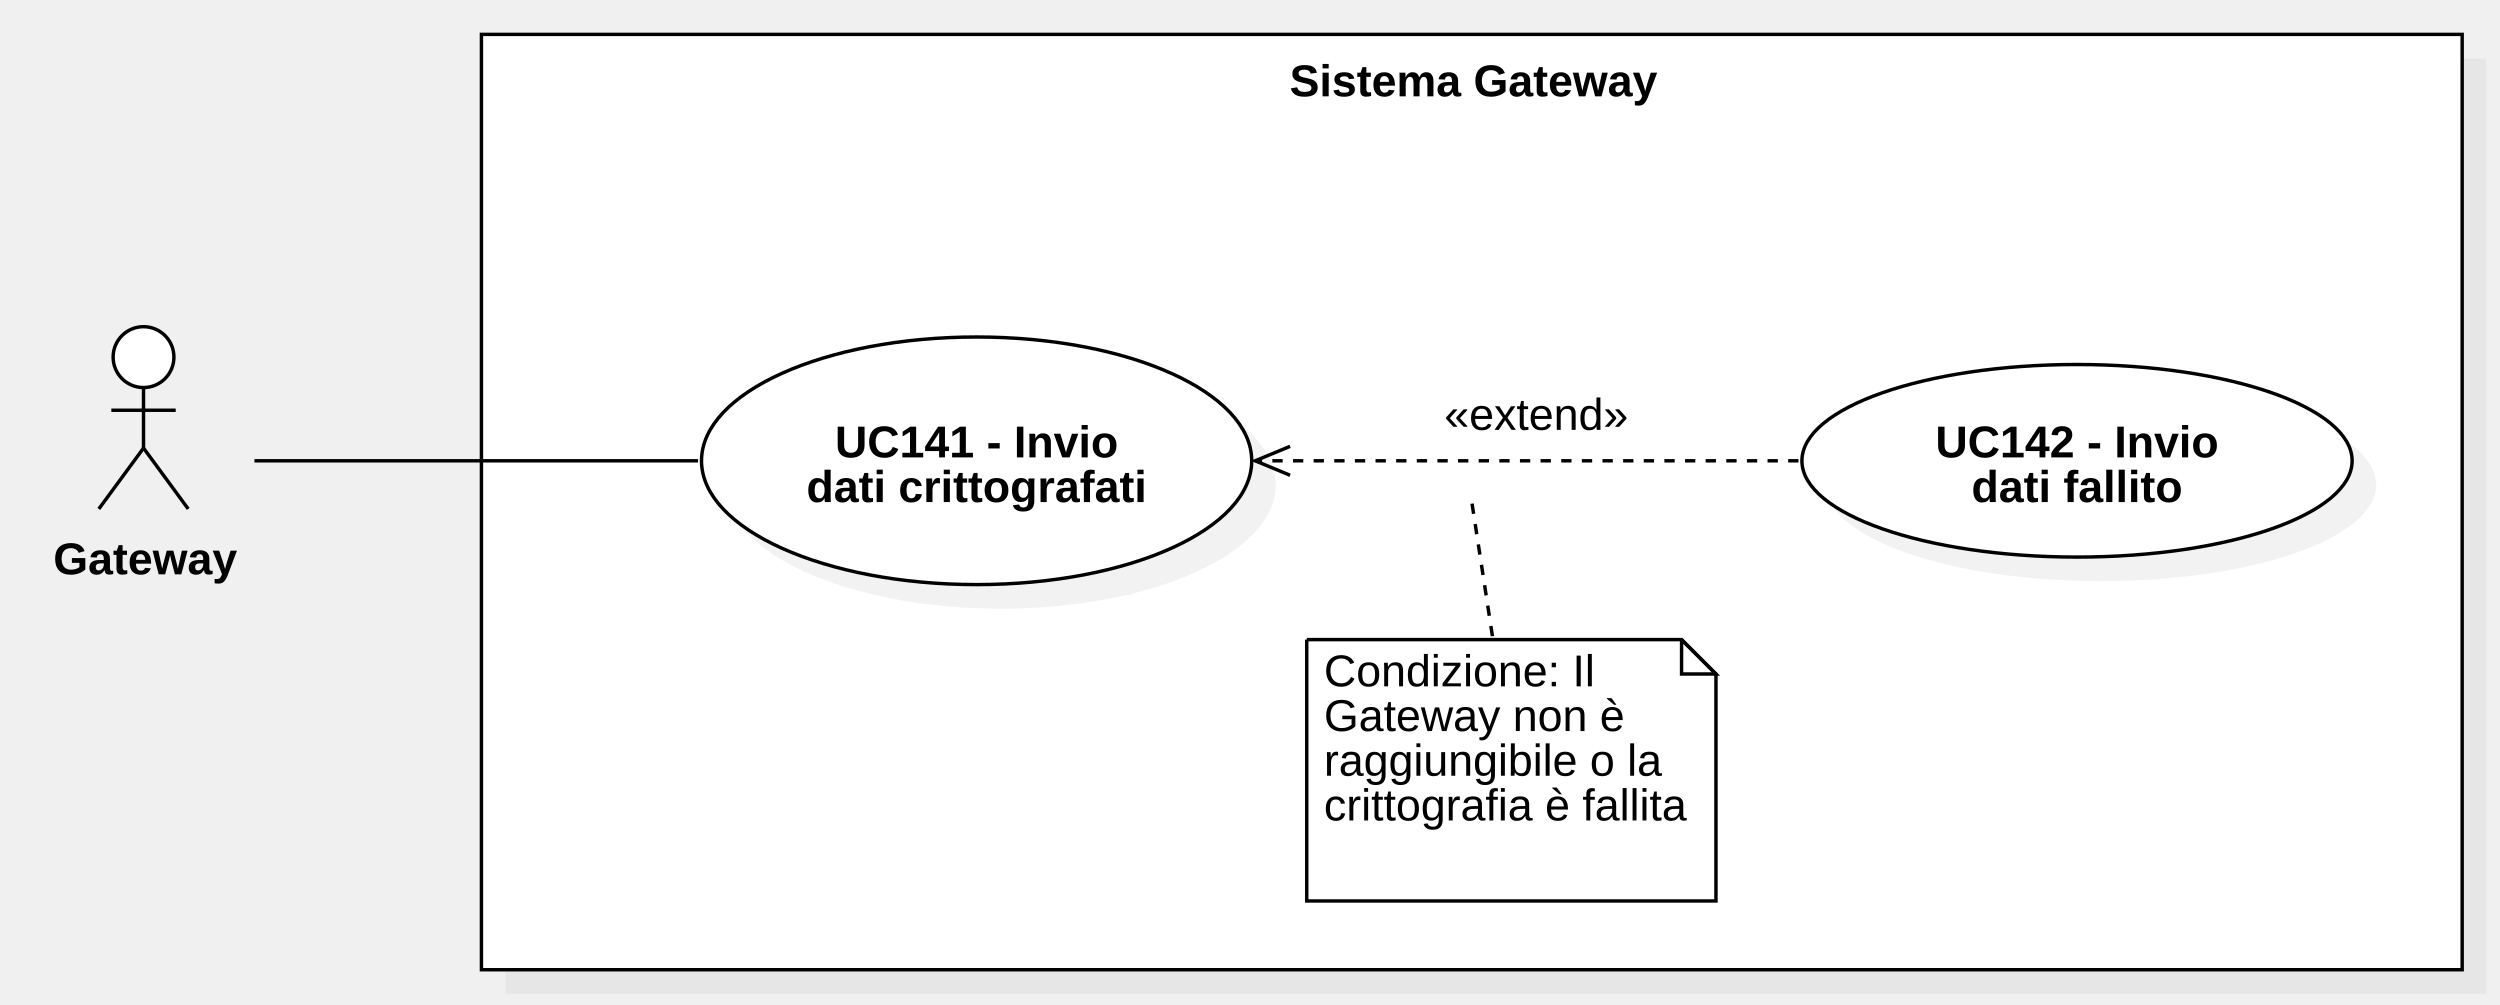
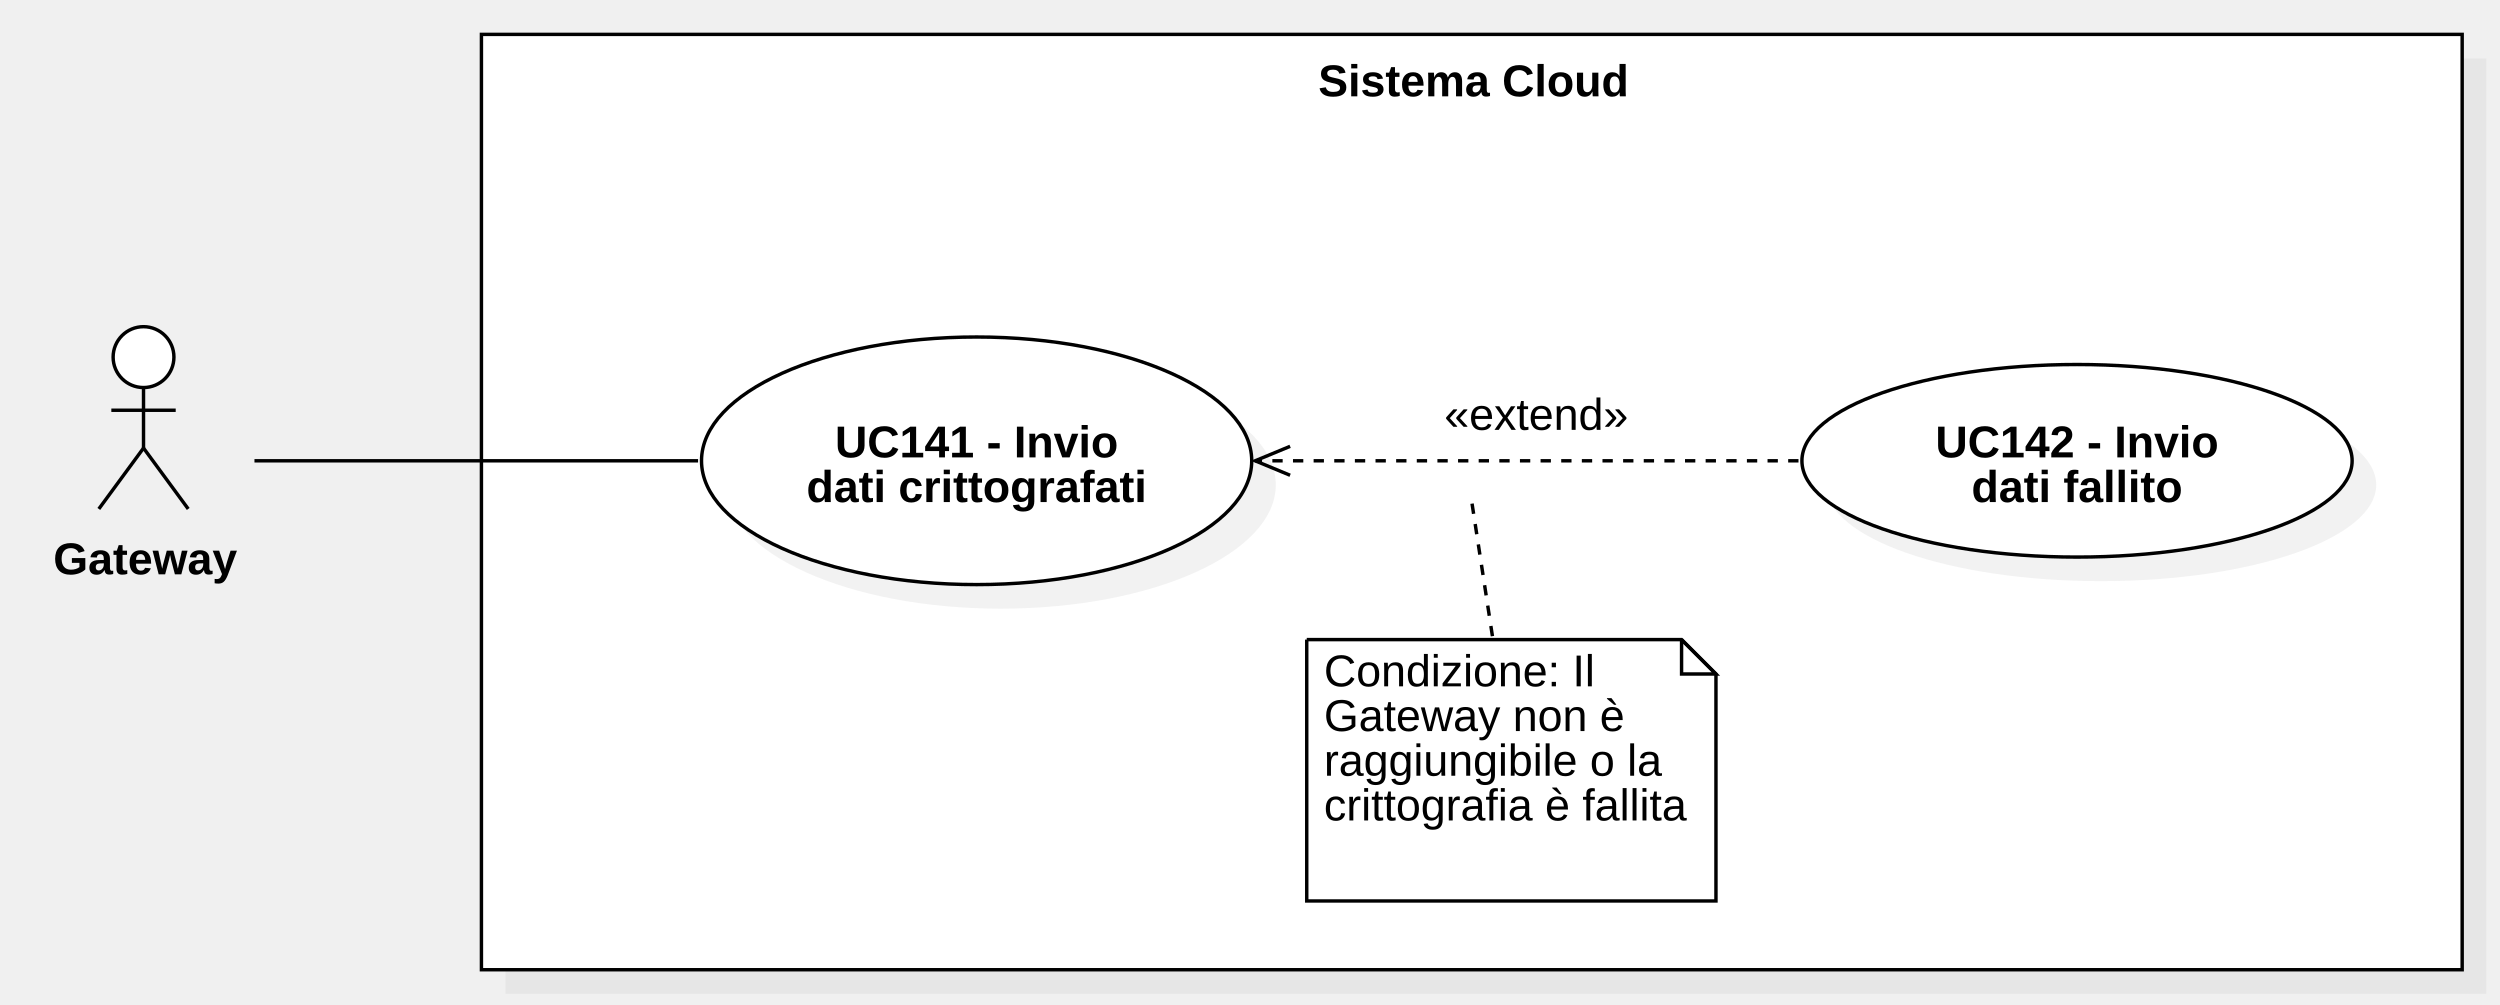
<svg xmlns="http://www.w3.org/2000/svg" version="1.1" width="727" height="292">
  <defs />
  <g>
    <g>
      <rect fill="#C0C0C0" stroke="none" x="433" y="478" width="576" height="272" transform="matrix(1 0 0 1 -286 -461)" fill-opacity="0.2" />
    </g>
    <g>
      <rect fill="#ffffff" stroke="none" x="426" y="471" width="576" height="272" transform="matrix(1 0 0 1 -286 -461)" />
    </g>
    <g>
      <path fill="none" stroke="#000000" paint-order="fill stroke markers" d=" M 140 10 L 716 10 L 716 282 L 140 282 L 140 10 Z Z" stroke-miterlimit="10" stroke-dasharray="" />
    </g>
    <g>
      <g>
        <path fill="none" stroke="none" />
-         <text fill="#000000" stroke="none" font-family="Arial" font-size="13px" font-style="normal" font-weight="bold" text-decoration="undefined" x="714.5" y="484.5" text-anchor="middle" dominant-baseline="central" transform="matrix(1 0 0 1 -286 -461)">Sistema Gateway</text>
+         <text fill="#000000" stroke="none" font-family="Arial" font-size="13px" font-style="normal" font-weight="bold" text-decoration="undefined" x="714.5" y="484.5" text-anchor="middle" dominant-baseline="central" transform="matrix(1 0 0 1 -286 -461)">Sistema Cloud</text>
      </g>
    </g>
    <g>
      <path fill="#ffffff" stroke="none" paint-order="stroke fill markers" d=" M 32.896 103.85 C 32.896 98.962 36.854 95 41.736 95 C 46.619 95 50.576 98.962 50.576 103.85 C 50.576 108.738 46.619 112.7 41.736 112.7 C 36.854 112.7 32.896 108.738 32.896 103.85 Z" />
    </g>
    <g>
      <path fill="none" stroke="#000000" paint-order="fill stroke markers" d=" M 32.896 103.85 C 32.896 98.962 36.854 95 41.736 95 C 46.619 95 50.576 98.962 50.576 103.85 C 50.576 108.738 46.619 112.7 41.736 112.7 C 36.854 112.7 32.896 108.738 32.896 103.85 Z" stroke-miterlimit="10" stroke-dasharray="" />
    </g>
    <g>
      <path fill="none" stroke="#000000" paint-order="fill stroke markers" d=" M 41.736 112.7 L 41.736 130.3" stroke-miterlimit="10" stroke-dasharray="" />
    </g>
    <g>
      <path fill="none" stroke="#000000" paint-order="fill stroke markers" d=" M 32.376 119.3 L 51.096 119.3" stroke-miterlimit="10" stroke-dasharray="" />
    </g>
    <g>
      <path fill="none" stroke="#000000" paint-order="fill stroke markers" d=" M 41.736 130.3 L 28.736 148" stroke-miterlimit="10" stroke-dasharray="" />
    </g>
    <g>
      <path fill="none" stroke="#000000" paint-order="fill stroke markers" d=" M 41.736 130.3 L 54.736 148" stroke-miterlimit="10" stroke-dasharray="" />
    </g>
    <g>
      <g>
        <path fill="none" stroke="none" />
        <text fill="#000000" stroke="none" font-family="Arial" font-size="13px" font-style="normal" font-weight="bold" text-decoration="undefined" x="328.236" y="623.5" text-anchor="middle" dominant-baseline="central" transform="matrix(1 0 0 1 -286 -461)">Gateway</text>
      </g>
    </g>
    <g>
      <path fill="#C0C0C0" stroke="none" paint-order="stroke fill markers" d=" M 211 141 C 211 121.118 246.817 105 291 105 C 335.183 105 371 121.118 371 141 C 371 160.882 335.183 177 291 177 C 246.817 177 211 160.882 211 141 Z" fill-opacity="0.2" />
    </g>
    <g>
      <path fill="#ffffff" stroke="none" paint-order="stroke fill markers" d=" M 204 134 C 204 114.118 239.817 98 284 98 C 328.183 98 364 114.118 364 134 C 364 153.882 328.183 170 284 170 C 239.817 170 204 153.882 204 134 Z" />
    </g>
    <g>
      <path fill="none" stroke="#000000" paint-order="fill stroke markers" d=" M 204 134 C 204 114.118 239.817 98 284 98 C 328.183 98 364 114.118 364 134 C 364 153.882 328.183 170 284 170 C 239.817 170 204 153.882 204 134 Z" stroke-miterlimit="10" stroke-dasharray="" />
    </g>
    <g>
      <g>
        <path fill="none" stroke="none" />
        <text fill="#000000" stroke="none" font-family="Arial" font-size="13px" font-style="normal" font-weight="bold" text-decoration="undefined" x="570" y="589.5" text-anchor="middle" dominant-baseline="central" transform="matrix(1 0 0 1 -286 -461)">UC141 - Invio</text>
        <text fill="#000000" stroke="none" font-family="Arial" font-size="13px" font-style="normal" font-weight="bold" text-decoration="undefined" x="570" y="602.5" text-anchor="middle" dominant-baseline="central" transform="matrix(1 0 0 1 -286 -461)">dati crittografati</text>
      </g>
    </g>
    <g>
      <path fill="none" stroke="#000000" paint-order="fill stroke markers" d=" M 74 134 L 203 134" stroke-miterlimit="10" stroke-dasharray="" />
    </g>
    <g>
      <path fill="#C0C0C0" stroke="none" paint-order="stroke fill markers" d=" M 531 141 C 531 125.536 566.817 113 611 113 C 655.183 113 691 125.536 691 141 C 691 156.464 655.183 169 611 169 C 566.817 169 531 156.464 531 141 Z" fill-opacity="0.2" />
    </g>
    <g>
      <path fill="#ffffff" stroke="none" paint-order="stroke fill markers" d=" M 524 134 C 524 118.536 559.817 106 604 106 C 648.183 106 684 118.536 684 134 C 684 149.464 648.183 162 604 162 C 559.817 162 524 149.464 524 134 Z" />
    </g>
    <g>
      <path fill="none" stroke="#000000" paint-order="fill stroke markers" d=" M 524 134 C 524 118.536 559.817 106 604 106 C 648.183 106 684 118.536 684 134 C 684 149.464 648.183 162 604 162 C 559.817 162 524 149.464 524 134 Z" stroke-miterlimit="10" stroke-dasharray="" />
    </g>
    <g>
      <g>
        <path fill="none" stroke="none" />
        <text fill="#000000" stroke="none" font-family="Arial" font-size="13px" font-style="normal" font-weight="bold" text-decoration="undefined" x="890" y="589.5" text-anchor="middle" dominant-baseline="central" transform="matrix(1 0 0 1 -286 -461)">UC142 - Invio</text>
        <text fill="#000000" stroke="none" font-family="Arial" font-size="13px" font-style="normal" font-weight="bold" text-decoration="undefined" x="890" y="602.5" text-anchor="middle" dominant-baseline="central" transform="matrix(1 0 0 1 -286 -461)">dati fallito</text>
      </g>
    </g>
    <g>
      <path fill="none" stroke="#000000" paint-order="fill stroke markers" d=" M 523 134 L 365 134" stroke-miterlimit="10" stroke-dasharray="3" />
    </g>
    <g>
      <path fill="none" stroke="#000000" paint-order="fill stroke markers" d=" M 375.163 129.79 L 365 134 L 375.163 138.21" stroke-miterlimit="10" stroke-dasharray="" />
    </g>
    <g>
      <rect fill="#ffffff" stroke="none" x="706" y="575" width="53.492" height="13" transform="matrix(1 0 0 1 -286 -461)" />
    </g>
    <g>
      <g>
        <path fill="none" stroke="none" />
        <text fill="#000000" stroke="none" font-family="Arial" font-size="13px" font-style="normal" font-weight="normal" text-decoration="undefined" x="732.746" y="581.5" text-anchor="middle" dominant-baseline="central" transform="matrix(1 0 0 1 -286 -461)">«extend»</text>
      </g>
    </g>
    <g>
      <path fill="#ffffff" stroke="none" paint-order="stroke fill markers" d=" M 380 186 L 489 186 L 499 196 L 499 262 L 380 262 L 380 186" />
    </g>
    <g>
      <path fill="none" stroke="#000000" paint-order="fill stroke markers" d=" M 380 186 L 489 186 L 499 196 L 499 262 L 380 262 L 380 186 L 380 186" stroke-miterlimit="10" stroke-dasharray="" />
    </g>
    <g>
      <path fill="none" stroke="#000000" paint-order="fill stroke markers" d=" M 489 186 L 489 196 L 499 196 L 489 186" stroke-miterlimit="10" stroke-dasharray="" />
    </g>
    <g>
      <g>
        <path fill="none" stroke="none" />
        <text fill="#000000" stroke="none" font-family="Arial" font-size="13px" font-style="normal" font-weight="normal" text-decoration="undefined" x="671" y="652" text-anchor="start" dominant-baseline="text-before-edge" transform="matrix(1 0 0 1 -286 -461)">Condizione: Il</text>
        <text fill="#000000" stroke="none" font-family="Arial" font-size="13px" font-style="normal" font-weight="normal" text-decoration="undefined" x="671" y="665" text-anchor="start" dominant-baseline="text-before-edge" transform="matrix(1 0 0 1 -286 -461)">Gateway non è</text>
        <text fill="#000000" stroke="none" font-family="Arial" font-size="13px" font-style="normal" font-weight="normal" text-decoration="undefined" x="671" y="678" text-anchor="start" dominant-baseline="text-before-edge" transform="matrix(1 0 0 1 -286 -461)">raggiungibile o la</text>
        <text fill="#000000" stroke="none" font-family="Arial" font-size="13px" font-style="normal" font-weight="normal" text-decoration="undefined" x="671" y="691" text-anchor="start" dominant-baseline="text-before-edge" transform="matrix(1 0 0 1 -286 -461)">crittografia è fallita</text>
      </g>
    </g>
    <g>
      <path fill="none" stroke="#000000" paint-order="fill stroke markers" d=" M 434 185 L 428 146" stroke-miterlimit="10" stroke-dasharray="3" />
    </g>
  </g>
</svg>
